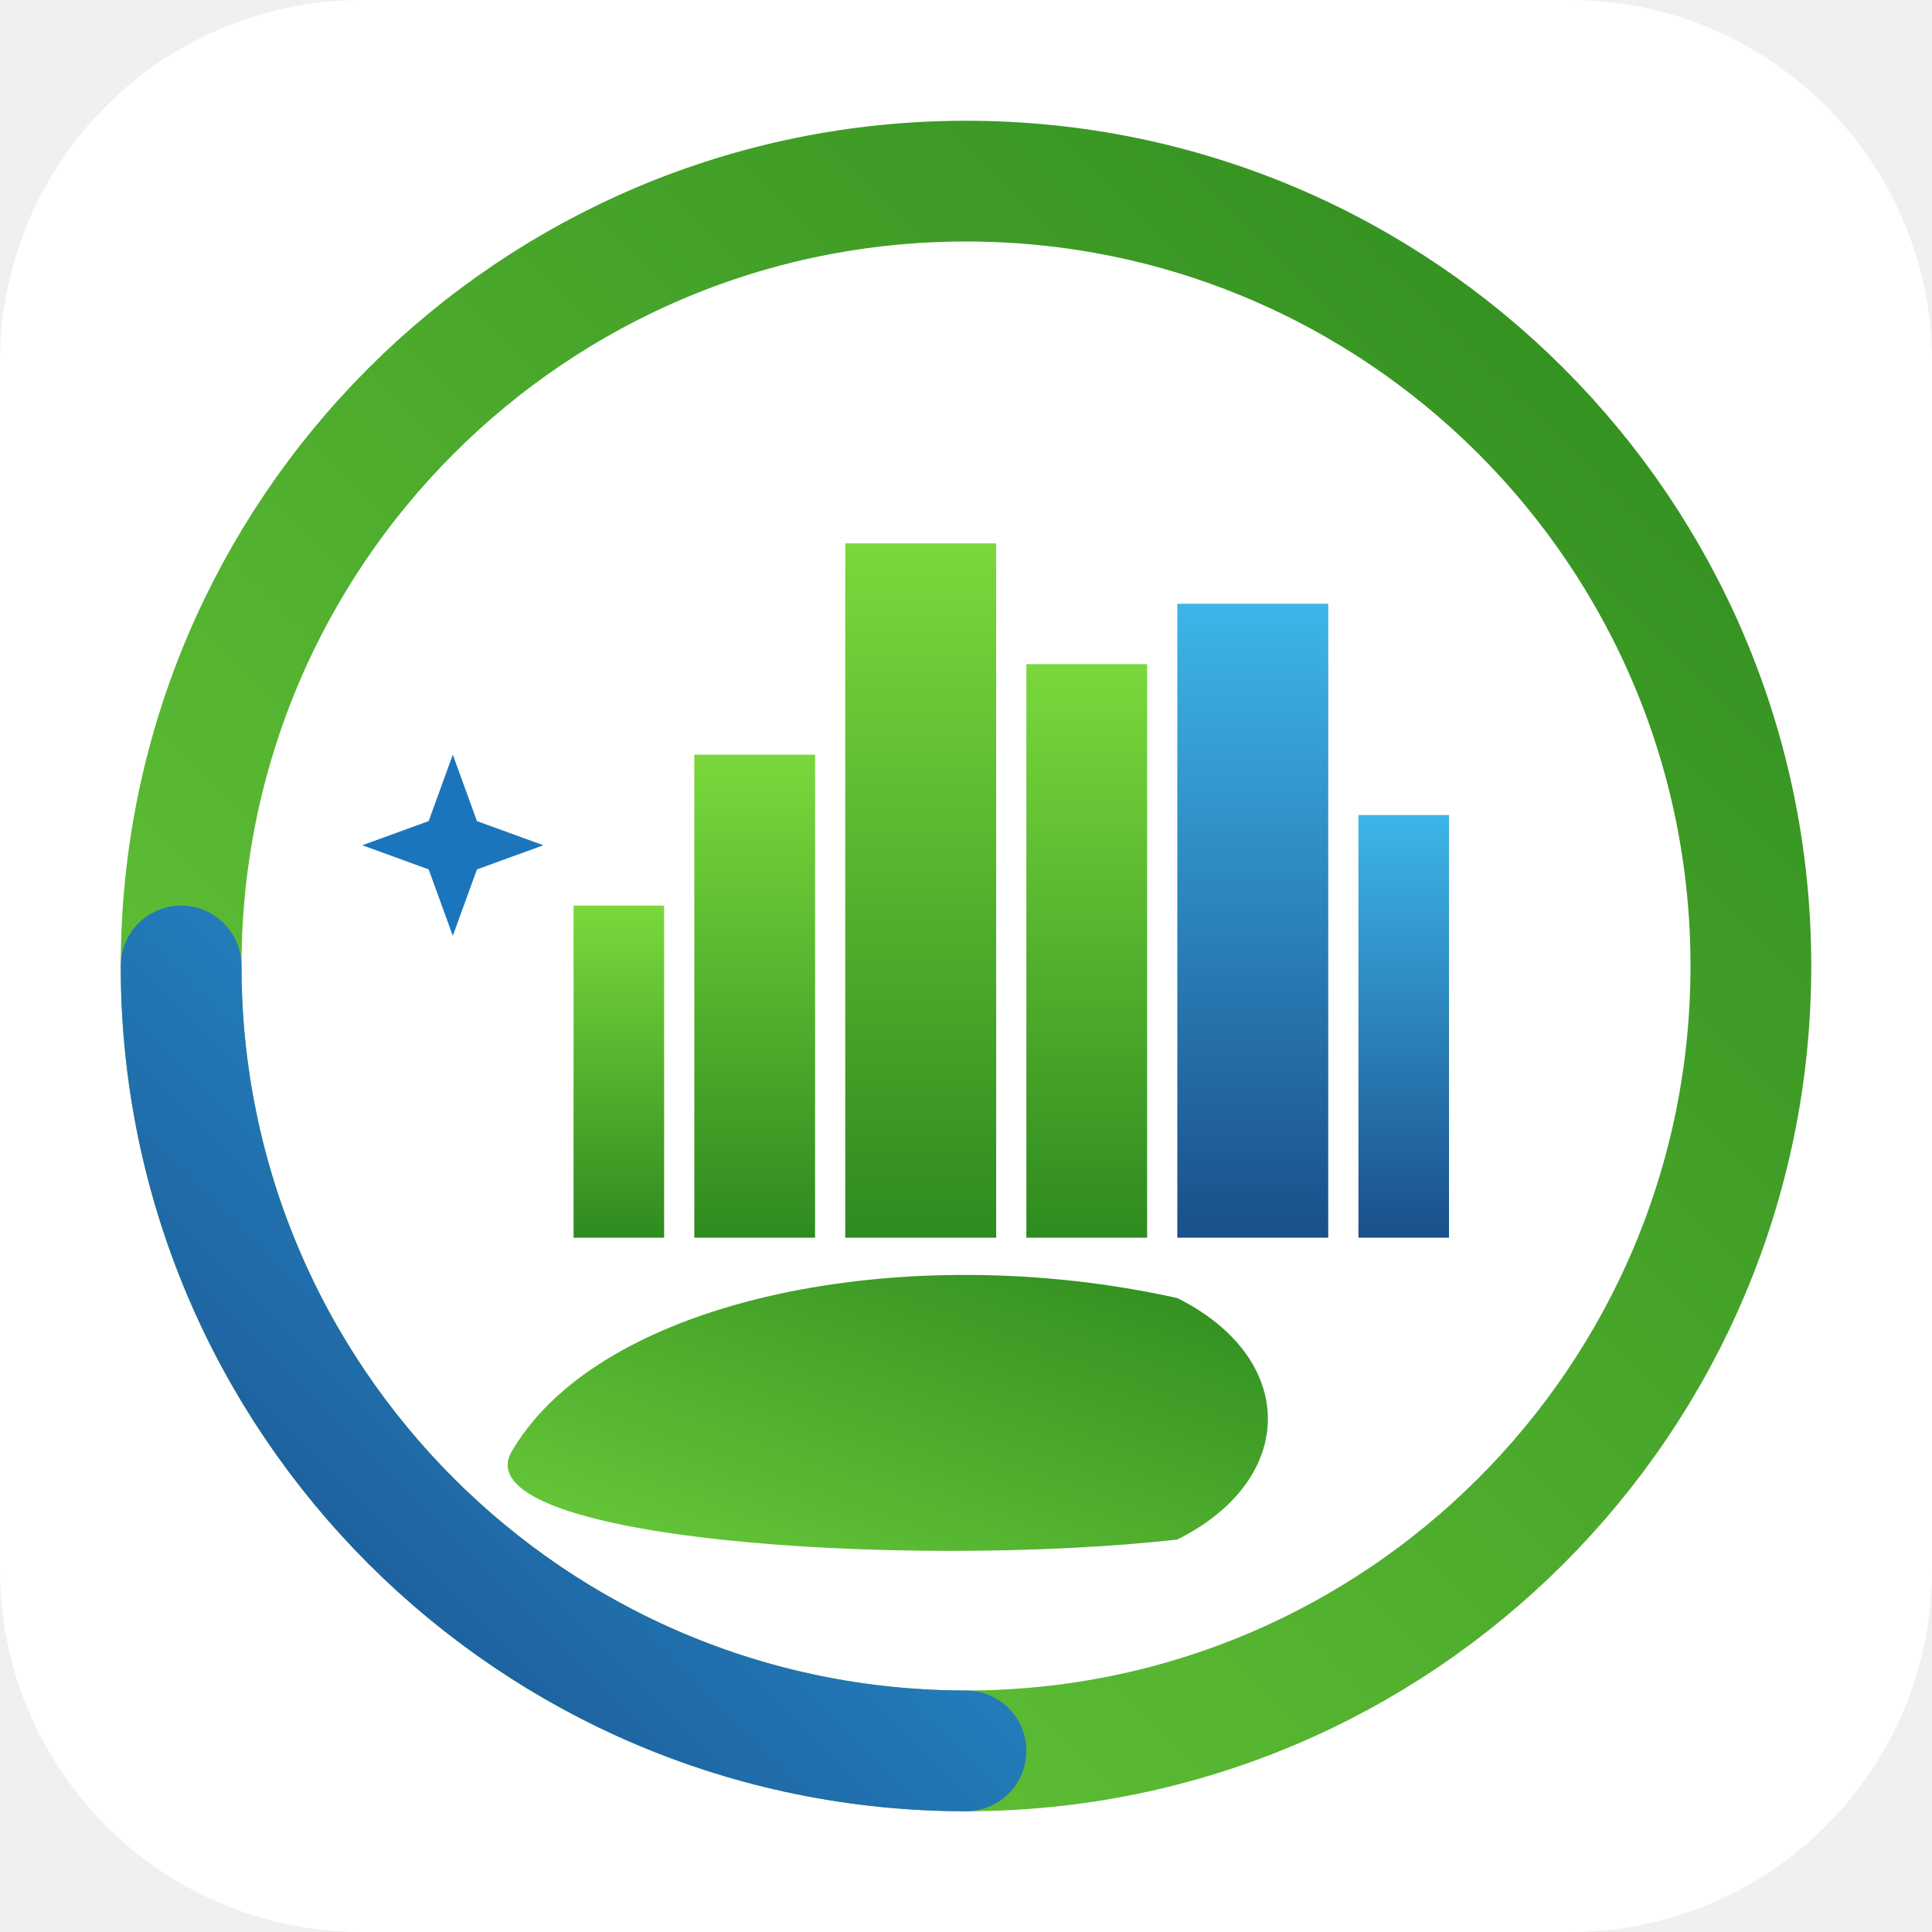
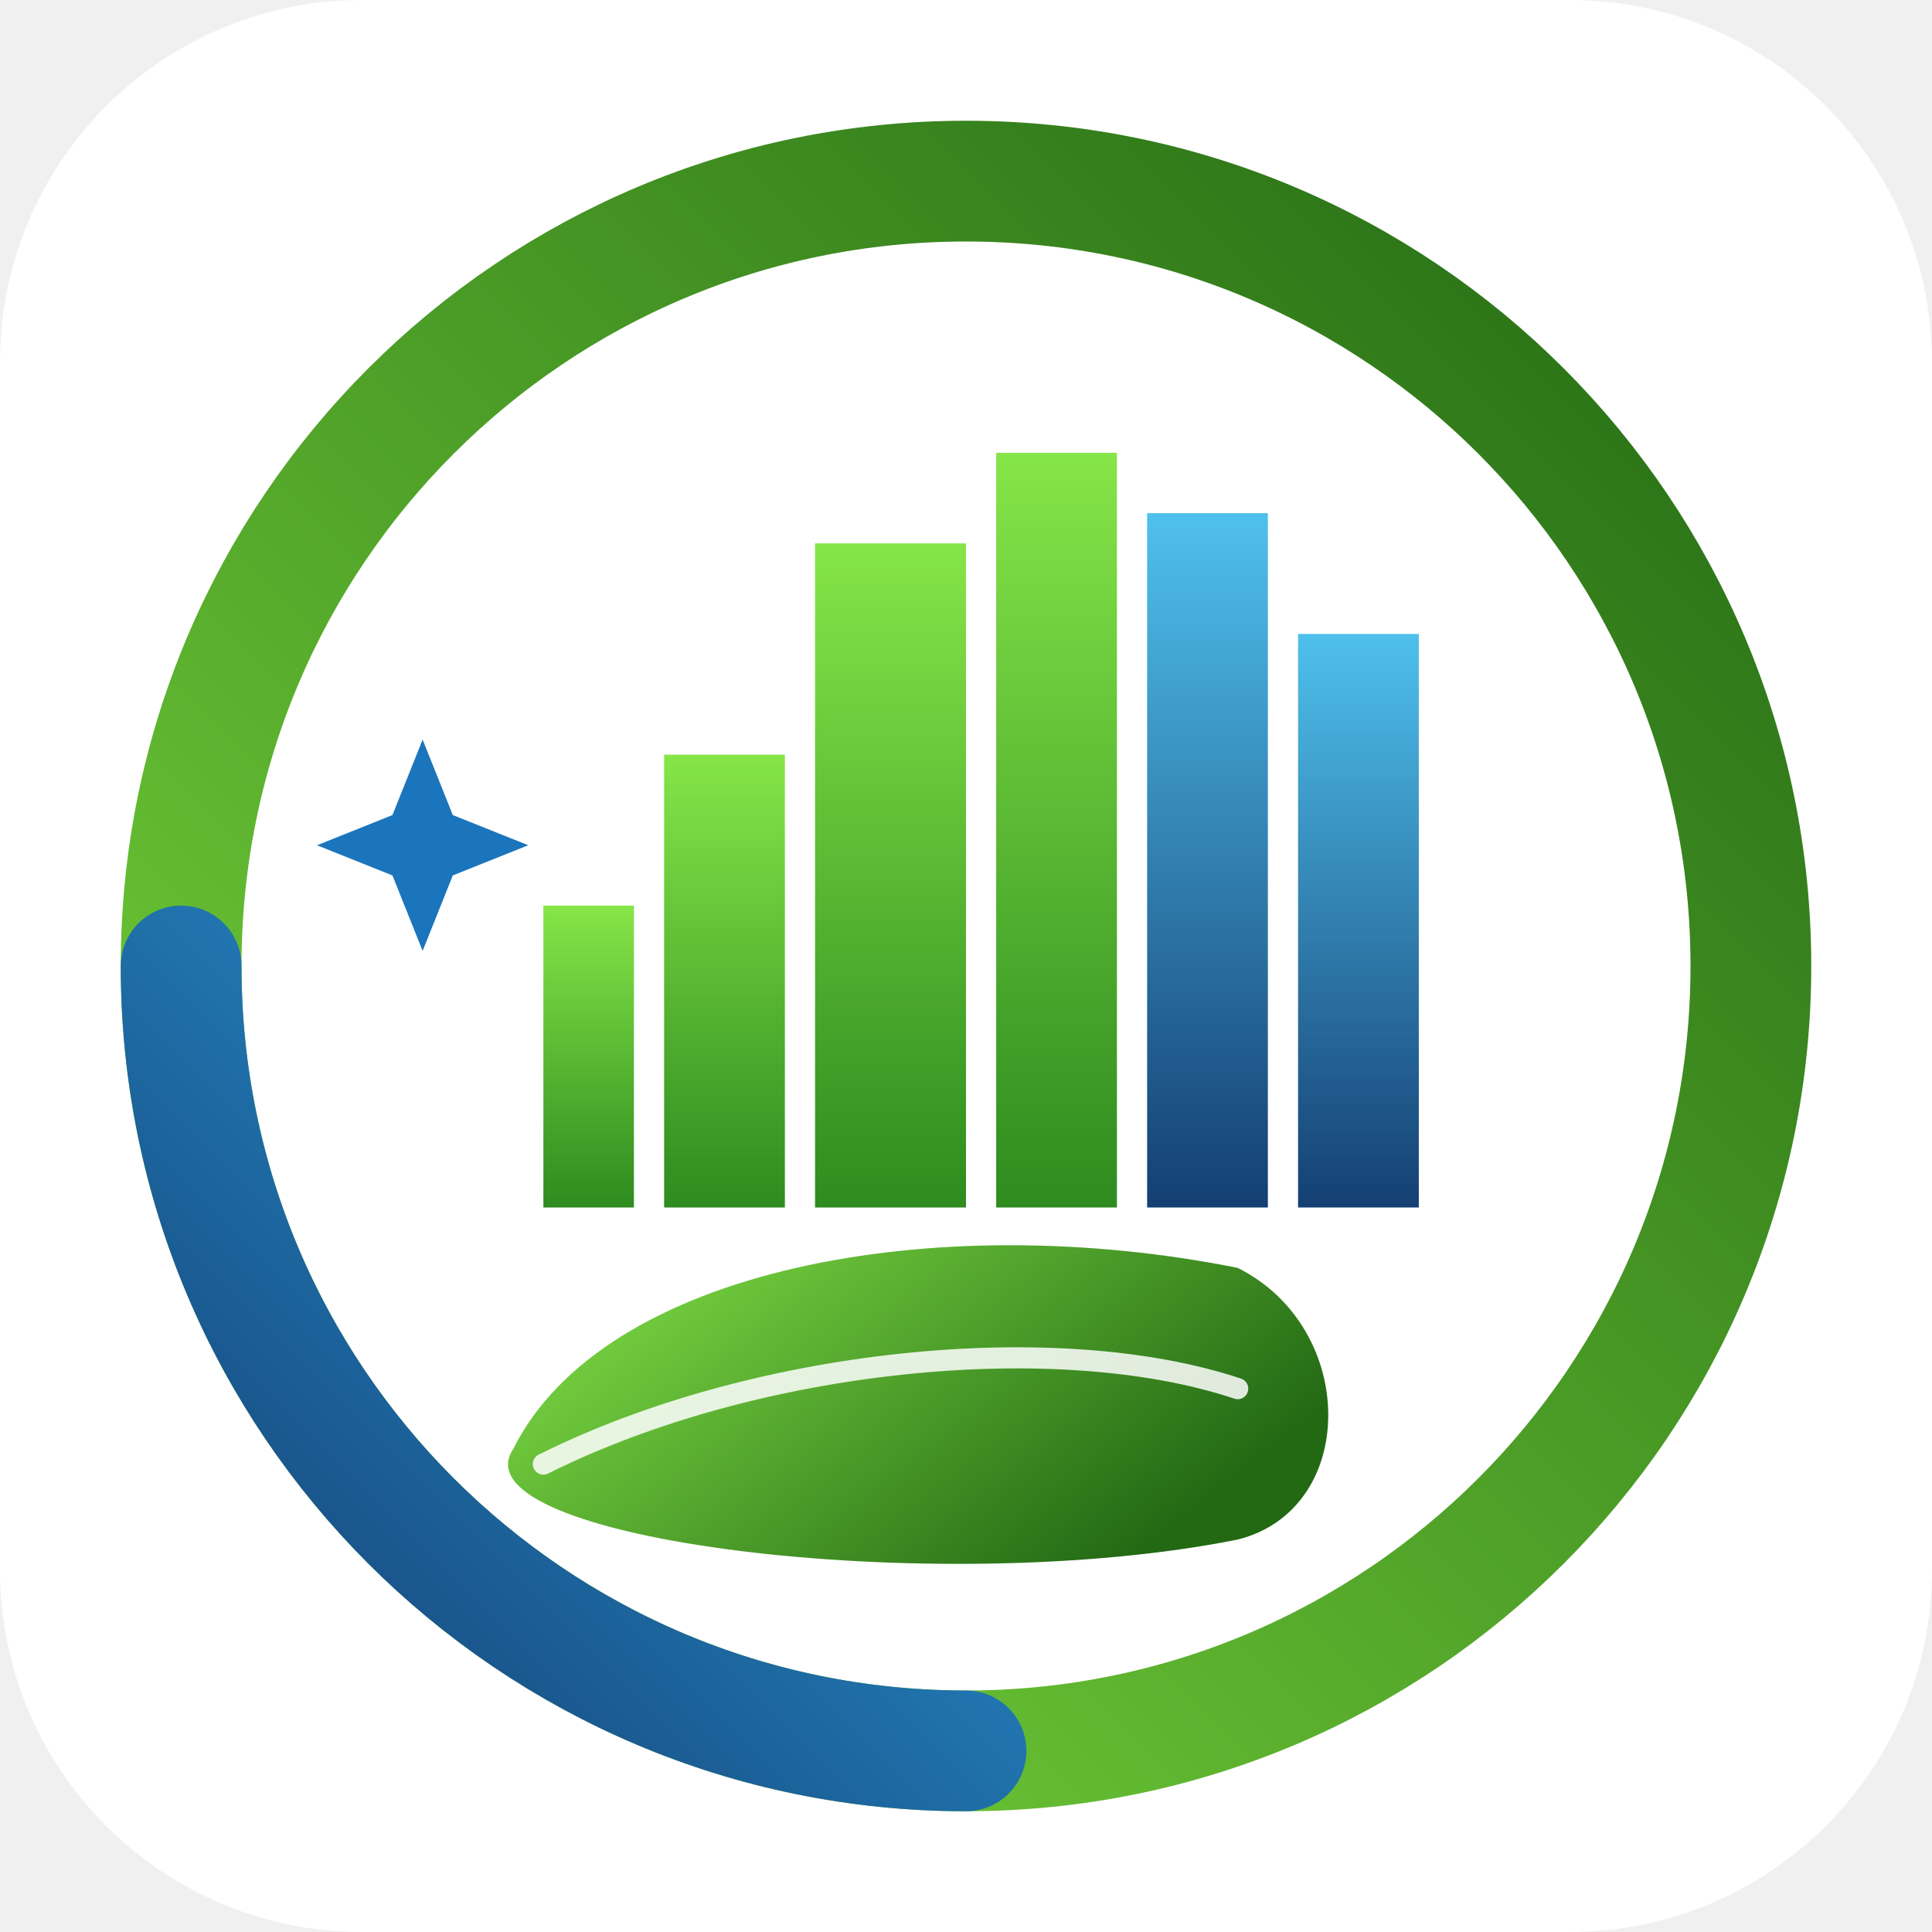
<svg xmlns="http://www.w3.org/2000/svg" viewBox="0 0 64 64" role="img" aria-label="ProClean">
  <defs>
    <linearGradient id="fv-b" x1="0%" y1="100%" x2="100%" y2="0%">
-       <stop offset="0%" stop-color="#1A4F8B" />
+       <stop offset="0%" stop-color="#143F73" />
      <stop offset="100%" stop-color="#2BA0E0" />
    </linearGradient>
    <linearGradient id="fv-g" x1="100%" y1="0%" x2="0%" y2="100%">
-       <stop offset="0%" stop-color="#2E8B1F" />
-       <stop offset="100%" stop-color="#6BCB3A" />
+       <stop offset="0%" stop-color="#236914" />
+       <stop offset="100%" stop-color="#7AD83C" />
    </linearGradient>
    <linearGradient id="fv-bG" x1="0%" y1="0%" x2="0%" y2="100%">
-       <stop offset="0%" stop-color="#7AD83C" />
+       <stop offset="0%" stop-color="#86E548" />
      <stop offset="100%" stop-color="#2E8B1F" />
    </linearGradient>
    <linearGradient id="fv-bB" x1="0%" y1="0%" x2="0%" y2="100%">
-       <stop offset="0%" stop-color="#3DB5E8" />
-       <stop offset="100%" stop-color="#1A4F8B" />
+       <stop offset="0%" stop-color="#4FC0EC" />
+       <stop offset="100%" stop-color="#143F73" />
+     </linearGradient>
+     <linearGradient id="fv-lf" x1="0%" y1="0%" x2="100%" y2="50%">
+       <stop offset="0%" stop-color="#86E548" />
+       <stop offset="100%" stop-color="#236914" />
    </linearGradient>
  </defs>
  <rect width="64" height="64" rx="12" fill="#ffffff" />
  <circle cx="32" cy="32" r="26" fill="none" stroke="url(#fv-g)" stroke-width="4" stroke-linecap="round" />
  <path d="M 32,58 A 26,26 0 0,1 6,32" fill="none" stroke="url(#fv-b)" stroke-width="4" stroke-linecap="round" />
-   <g transform="translate(19,17)">
-     <rect x="0" y="13" width="3" height="11" fill="url(#fv-bG)" />
-     <rect x="4" y="8" width="4" height="16" fill="url(#fv-bG)" />
-     <rect x="9" y="1" width="5" height="23" fill="url(#fv-bG)" />
-     <rect x="15" y="5" width="4" height="19" fill="url(#fv-bG)" />
-     <rect x="20" y="3" width="5" height="21" fill="url(#fv-bB)" />
-     <rect x="26" y="10" width="3" height="14" fill="url(#fv-bB)" />
+   <g transform="translate(18,15)">
+     <rect x="0" y="15" width="3" height="10" fill="url(#fv-bG)" />
+     <rect x="4" y="10" width="4" height="15" fill="url(#fv-bG)" />
+     <rect x="9" y="3" width="5" height="22" fill="url(#fv-bG)" />
+     <rect x="15" y="0" width="4" height="25" fill="url(#fv-bG)" />
+     <rect x="20" y="2" width="4" height="23" fill="url(#fv-bB)" />
+     <rect x="25" y="6" width="4" height="19" fill="url(#fv-bB)" />
  </g>
-   <g transform="translate(15,28)" fill="#1B75BC">
-     <path d="M 0,-3 L 0.8,-0.8 L 3,0 L 0.8,0.8 L 0,3 L -0.8,0.8 L -3,0 L -0.8,-0.8 Z" />
+   <g transform="translate(14,28)" fill="#1B75BC">
+     <path d="M 0,-3.5 L 1,-1 L 3.5,0 L 1,1 L 0,3.5 L -1,1 L -3.5,0 L -1,-1 Z" />
  </g>
  <g transform="translate(17,46)">
-     <path d="M 0,2 C 3,-3 13,-5 22,-3 C 26,-1 26,3 22,5 C 13,6 -2,5 0,2 Z" fill="url(#fv-g)" />
+     <path d="M 0,2 C 3,-4 14,-6 24,-4 C 28,-2 28,4 24,5 C 14,7 -2,5 0,2 Z" fill="url(#fv-lf)" />
+     <path d="M 1,2.5 C 8,-1 18,-2 24,0" stroke="#ffffff" stroke-width="0.7" fill="none" stroke-linecap="round" opacity="0.85" />
  </g>
</svg>
